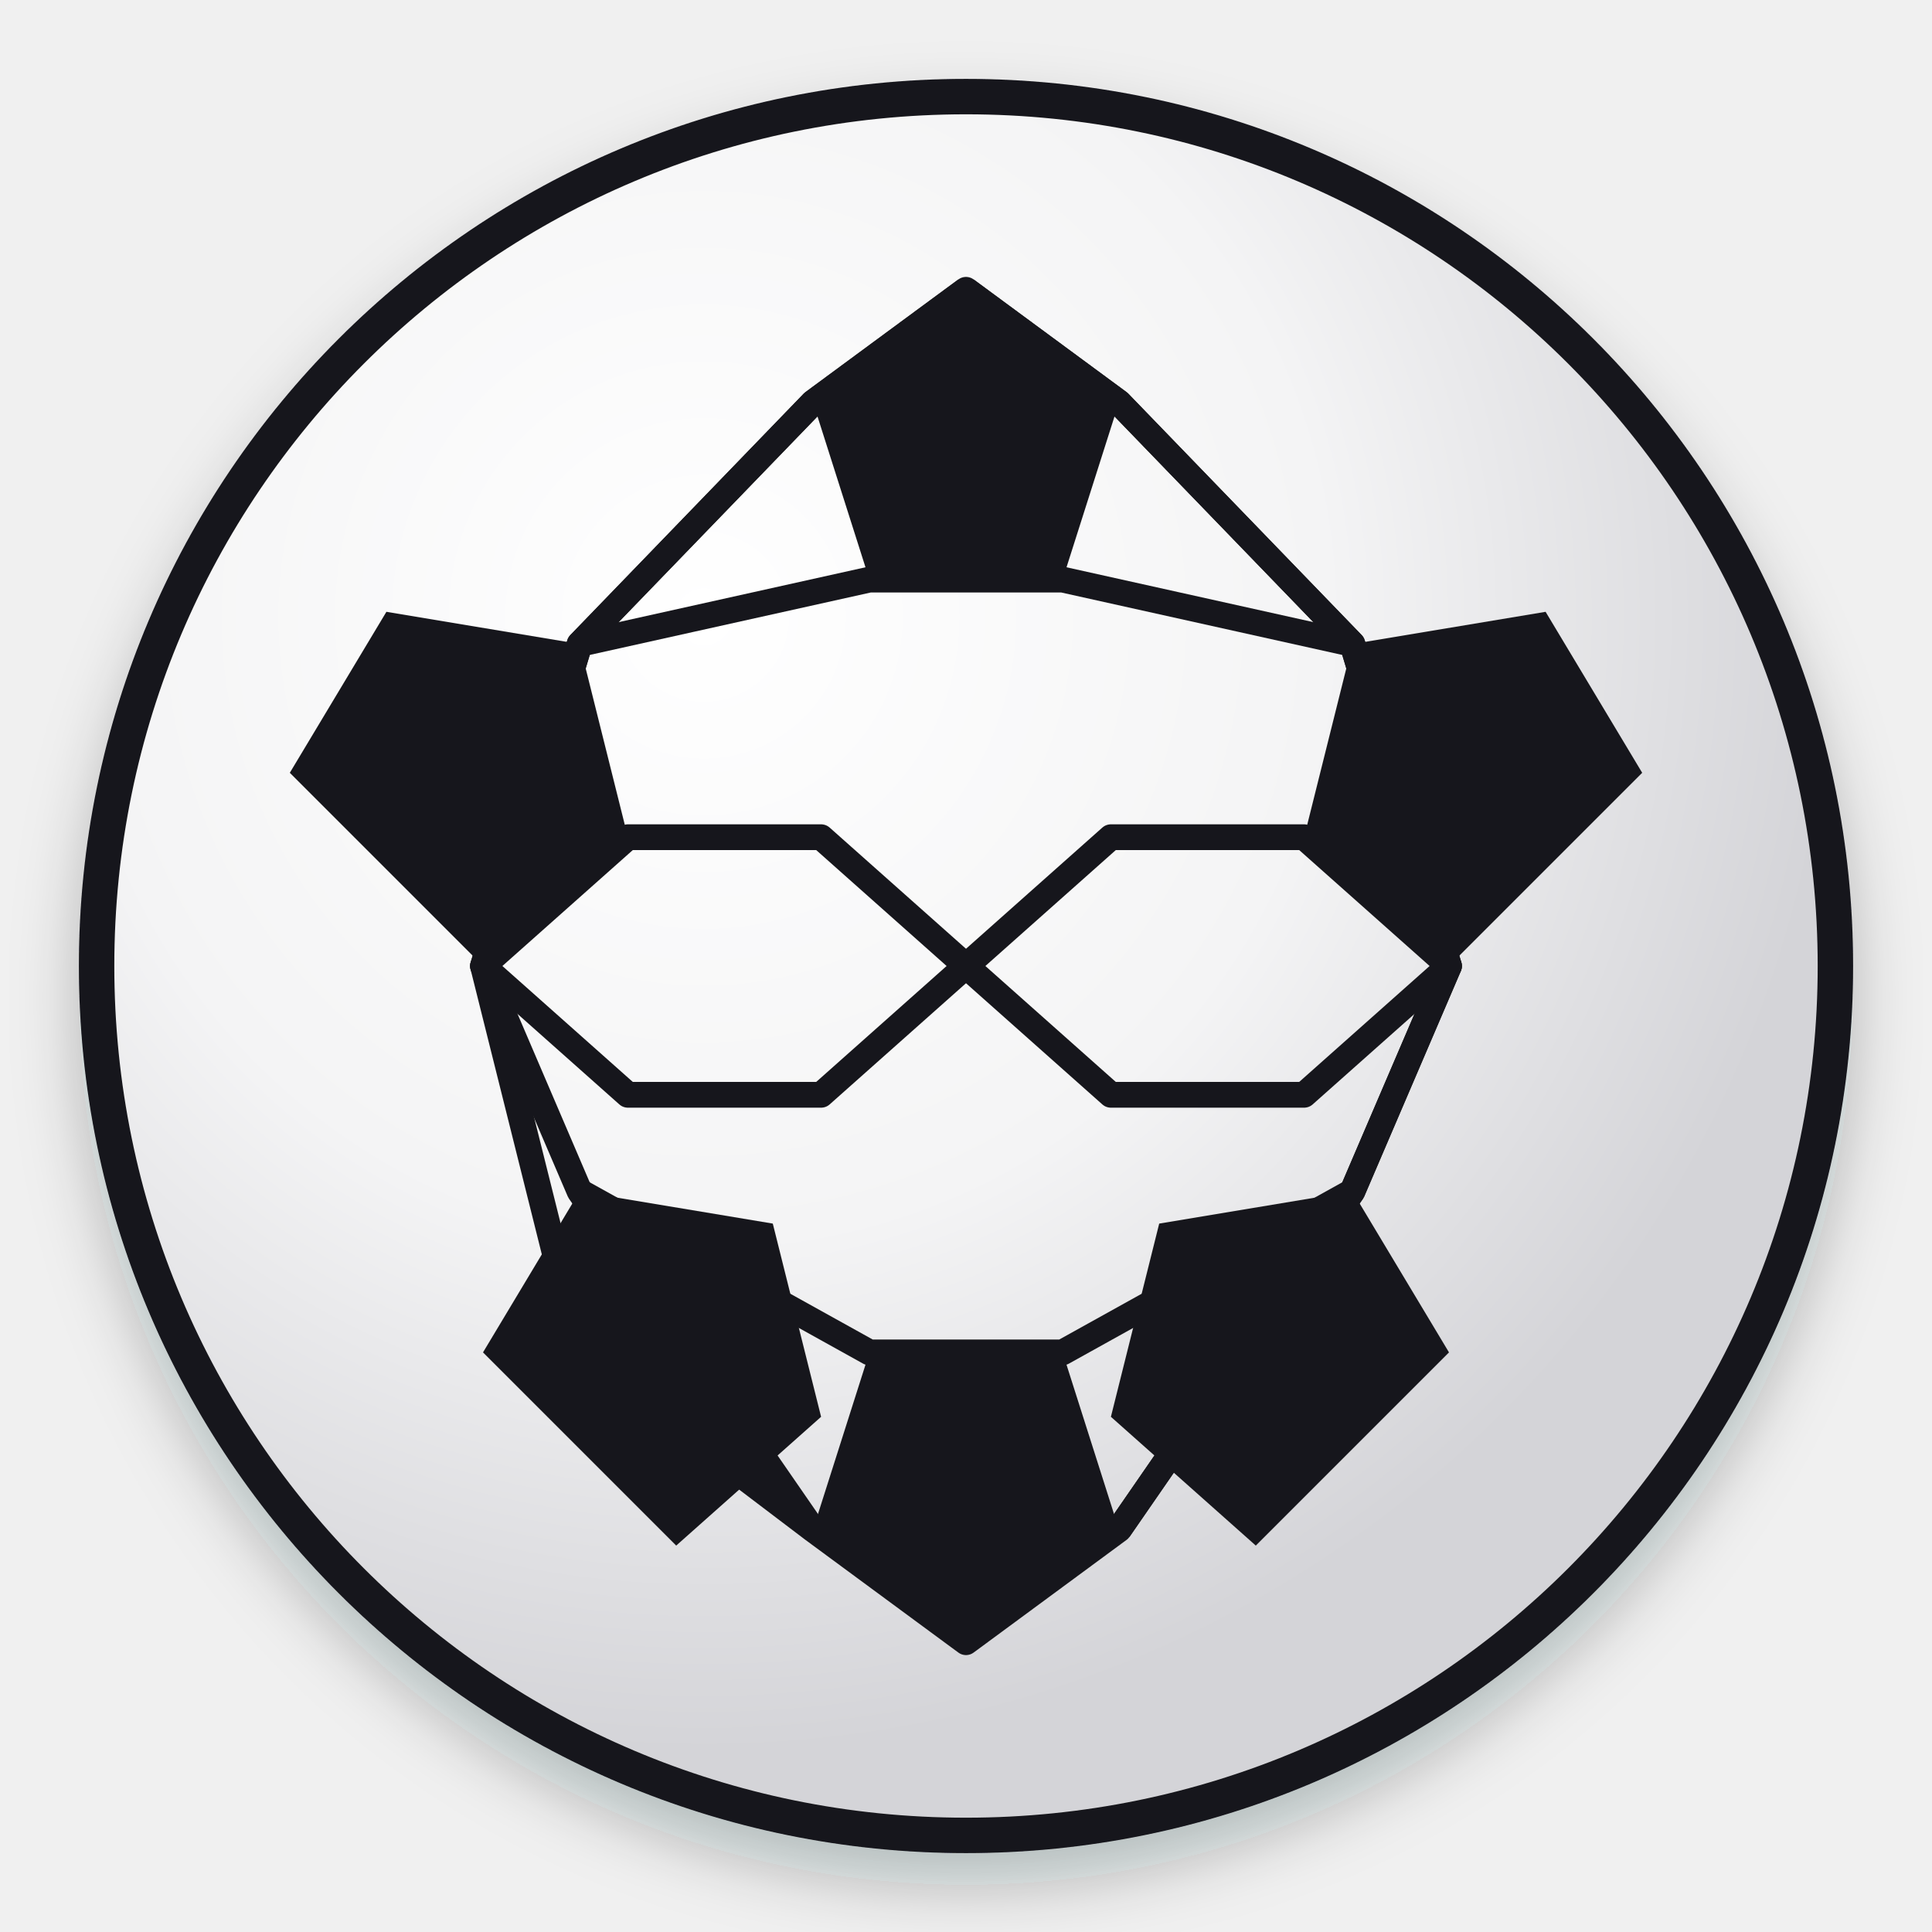
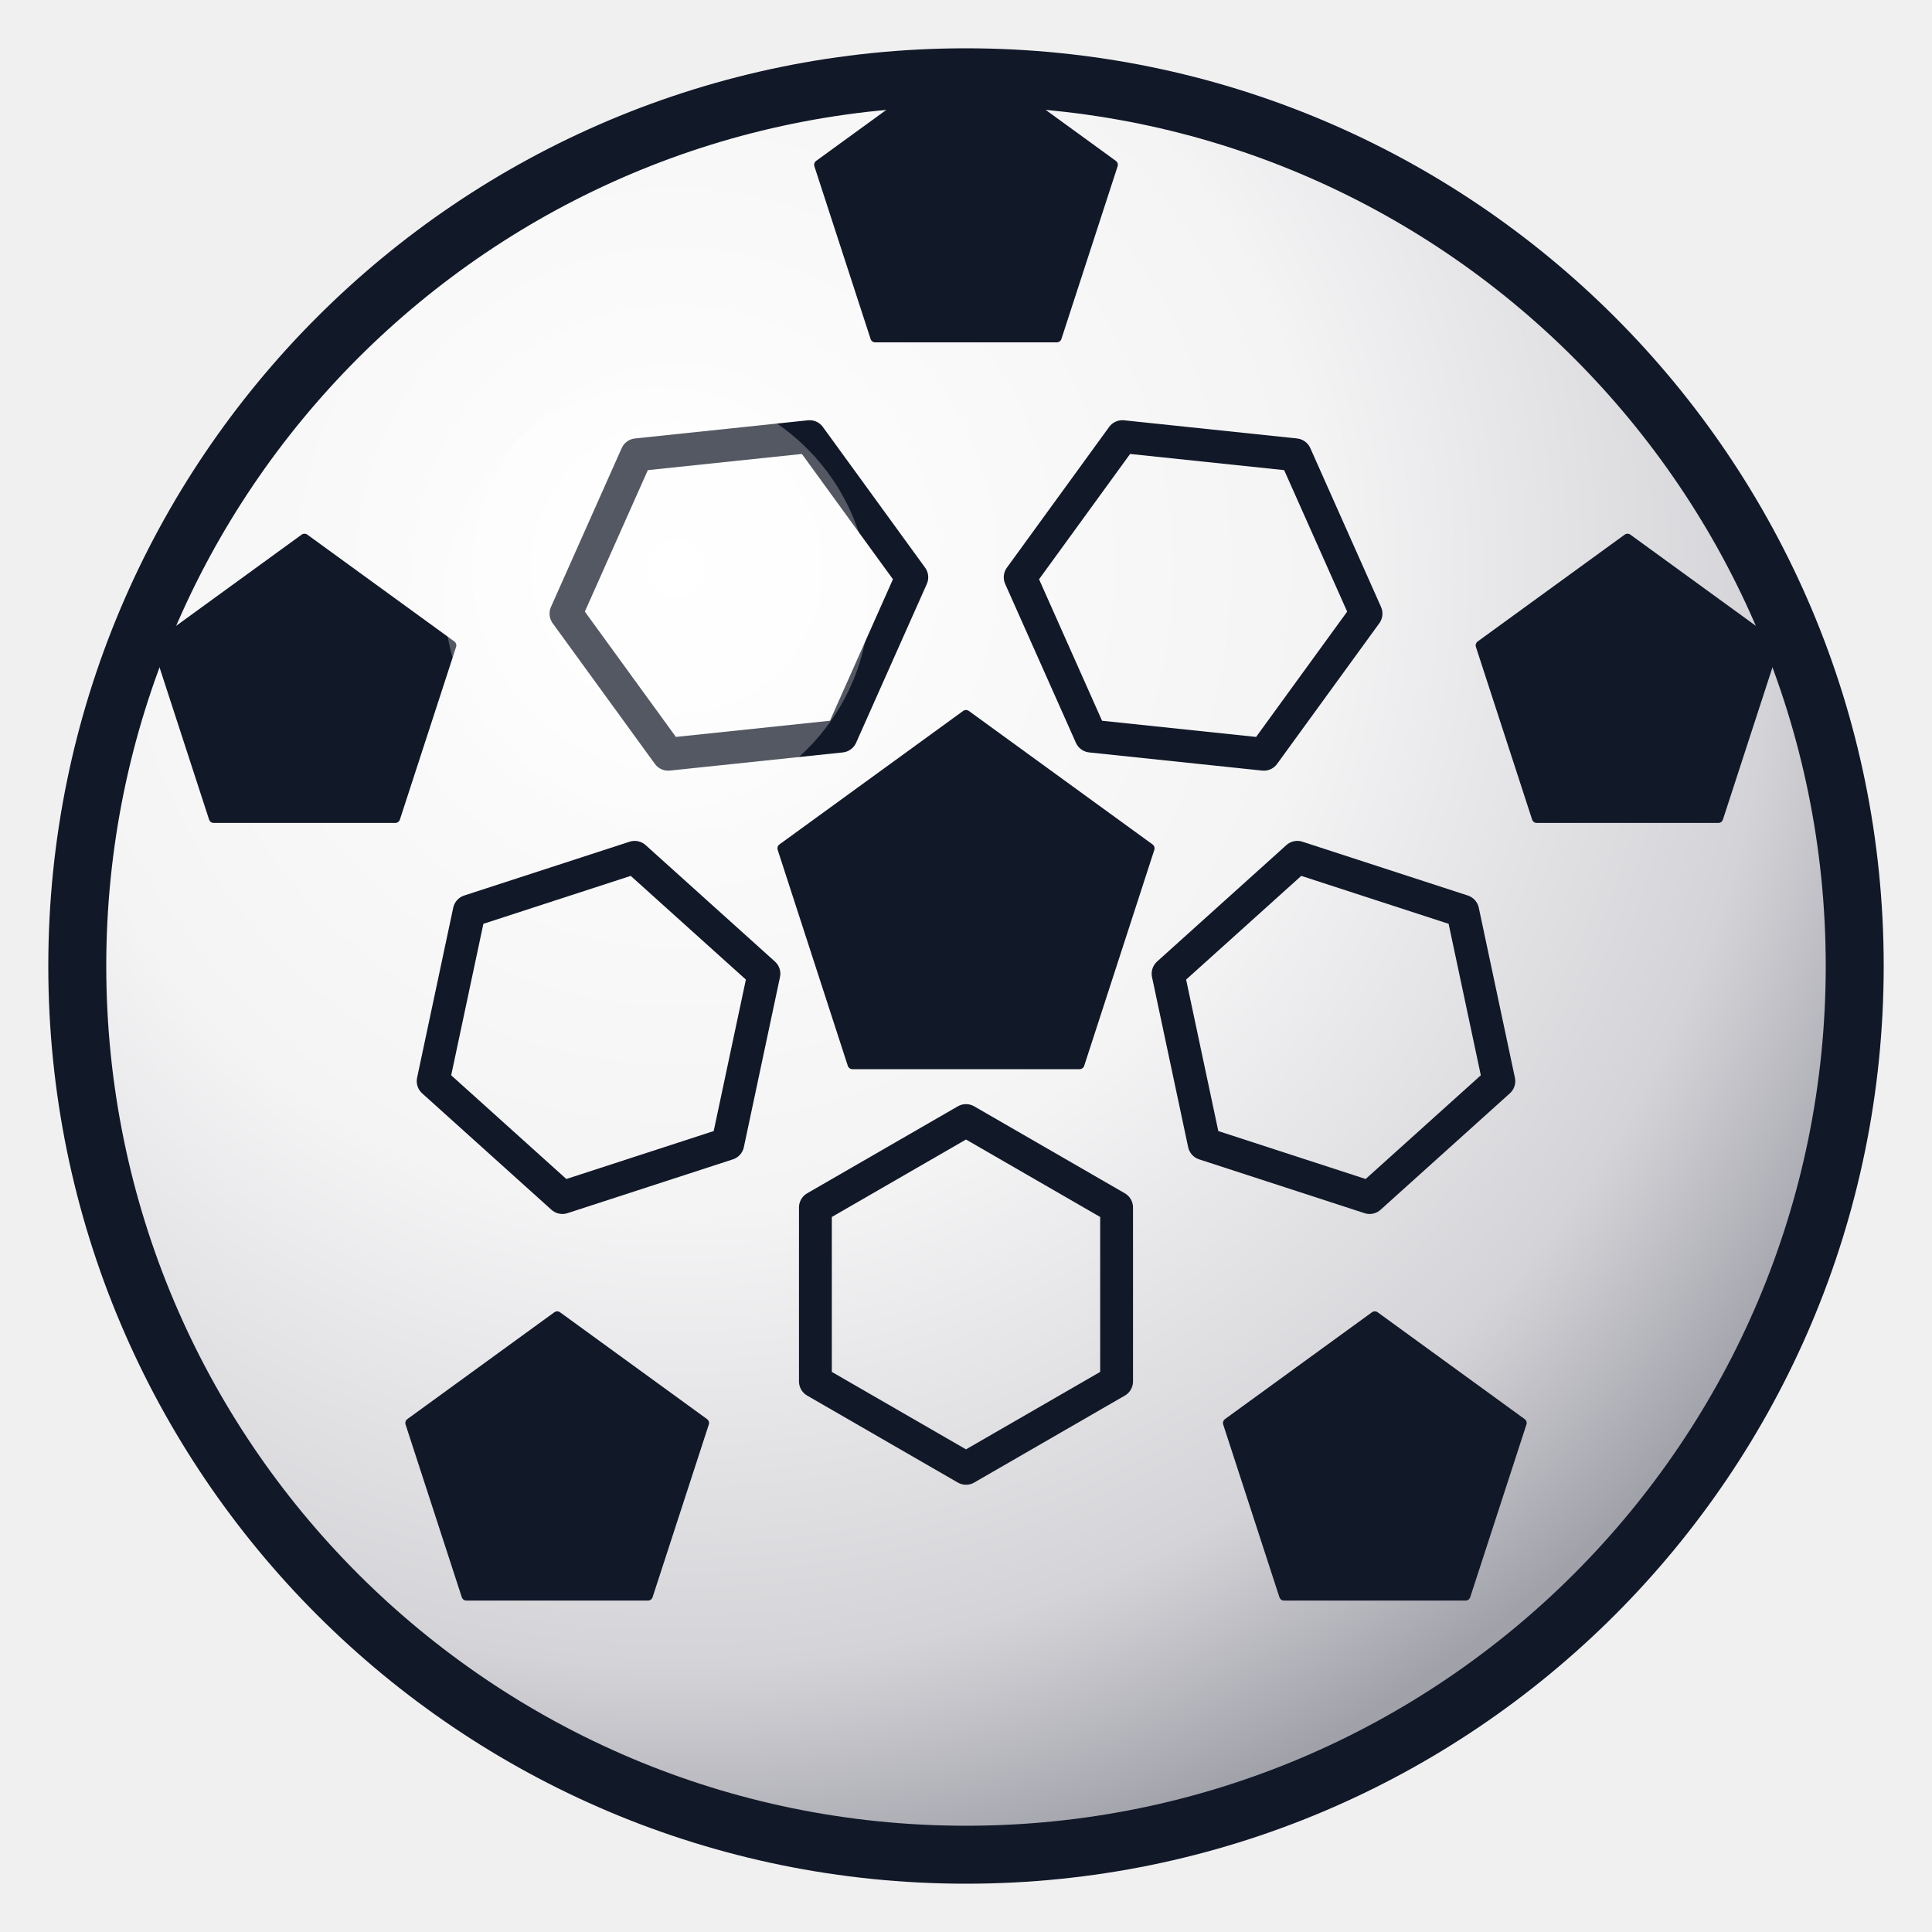
- <svg xmlns="http://www.w3.org/2000/svg" viewBox="0 0 120 120" fill="none" aria-hidden="true">
+ <svg xmlns="http://www.w3.org/2000/svg" viewBox="0 0 200 200" aria-hidden="true">
  <defs>
-     <radialGradient id="ball-shine" cx="35%" cy="30%" r="65%">
+     <clipPath id="soccer-ball-clip">
+       <circle cx="100" cy="100" r="92" />
+     </clipPath>
+     <radialGradient id="soccer-ball-fill" cx="34%" cy="28%" r="74%">
      <stop offset="0%" stop-color="#ffffff" />
-       <stop offset="55%" stop-color="#f4f4f5" />
-       <stop offset="100%" stop-color="#d4d4d8" />
+       <stop offset="48%" stop-color="#f4f4f5" />
+       <stop offset="82%" stop-color="#d4d4d8" />
+       <stop offset="100%" stop-color="#a1a1aa" />
    </radialGradient>
-     <filter id="ball-shadow" x="-20%" y="-20%" width="140%" height="140%">
-       <feDropShadow dx="0" dy="2" stdDeviation="2" flood-color="#0f172a" flood-opacity="0.25" />
-     </filter>
  </defs>
-   <g filter="url(#ball-shadow)">
-     <circle cx="60" cy="60" r="54" fill="url(#ball-shine)" stroke="#18181b" stroke-width="2.2" />
-     <g fill="#18181b">
-       <polygon points="60,18 69.5,25 66,36 54,36 50.5,25" />
-       <polygon points="60,102 50.5,95 54,84 66,84 69.5,95" />
-       <polygon points="18,48 24,38 36,40 39,52 30,60" />
-       <polygon points="102,48 96,38 84,40 81,52 90,60" />
-       <polygon points="30,84 36,74 48,76 51,88 42,96" />
-       <polygon points="90,84 84,74 72,76 69,88 78,96" />
-     </g>
-     <g fill="none" stroke="#18181b" stroke-width="1.6" stroke-linejoin="round">
-       <path d="M60 18 69.5 25 84 40 90 60 84 74 69.5 95 60 102 50.5 95 36 84 30 60 36 40 50.5 25Z" />
-       <path d="M60 18 50.5 25 36 40 30 60 36 74 50.5 95" />
-       <path d="M60 18 69.5 25 84 40 90 60 84 74 69.5 95" />
-       <path d="M36 40 54 36 66 36 84 40" />
-       <path d="M36 74 54 84 66 84 84 74" />
-       <path d="M30 60 39 52 51 52 60 60 51 68 39 68Z" />
-       <path d="M90 60 81 52 69 52 60 60 69 68 81 68Z" />
-     </g>
+   <circle cx="100" cy="100" r="92" fill="url(#soccer-ball-fill)" stroke="#111827" stroke-width="6" />
+   <g clip-path="url(#soccer-ball-clip)" stroke="#111827" stroke-linejoin="round">
+     <polygon fill="#111827" stroke-width="1" points="100,74 119.02,87.82 111.76,110.18 88.24,110.18 80.98,87.82" />
+     <polygon fill="#111827" stroke-width="1" points="100,6 115.22,17.06 109.4,34.94 90.6,34.94 84.78,17.06" />
+     <polygon fill="#111827" stroke-width="1" points="183.7,66.81 177.88,84.69 159.08,84.69 153.26,66.81 168.48,55.75" />
+     <polygon fill="#111827" stroke-width="1" points="151.72,165.19 132.92,165.19 127.1,147.31 142.32,136.25 157.54,147.31" />
+     <polygon fill="#111827" stroke-width="1" points="48.28,165.19 42.46,147.31 57.68,136.25 72.9,147.31 67.08,165.19" />
+     <polygon fill="#111827" stroke-width="1" points="16.3,66.81 31.52,55.75 46.74,66.81 40.92,84.69 22.12,84.69" />
+     <polygon fill="none" stroke-width="3.4" points="134.09,47.08 141.41,63.52 130.83,78.08 112.93,76.2 105.61,59.76 116.19,45.2" />
+     <polygon fill="none" stroke-width="3.4" points="155.16,111.92 141.78,123.97 124.66,118.4 120.92,100.8 134.3,88.75 151.42,94.32" />
+     <polygon fill="none" stroke-width="3.4" points="100,152 84.41,143 84.41,125 100,116 115.59,125 115.59,143" />
+     <polygon fill="none" stroke-width="3.4" points="44.84,111.92 48.58,94.32 65.7,88.75 79.08,100.8 75.34,118.4 58.22,123.97" />
+     <polygon fill="none" stroke-width="3.4" points="65.91,47.08 83.81,45.2 94.39,59.76 87.07,76.2 69.17,78.08 58.59,63.52" />
  </g>
+   <circle cx="68" cy="62" r="22" fill="#ffffff" opacity="0.28" />
</svg>
